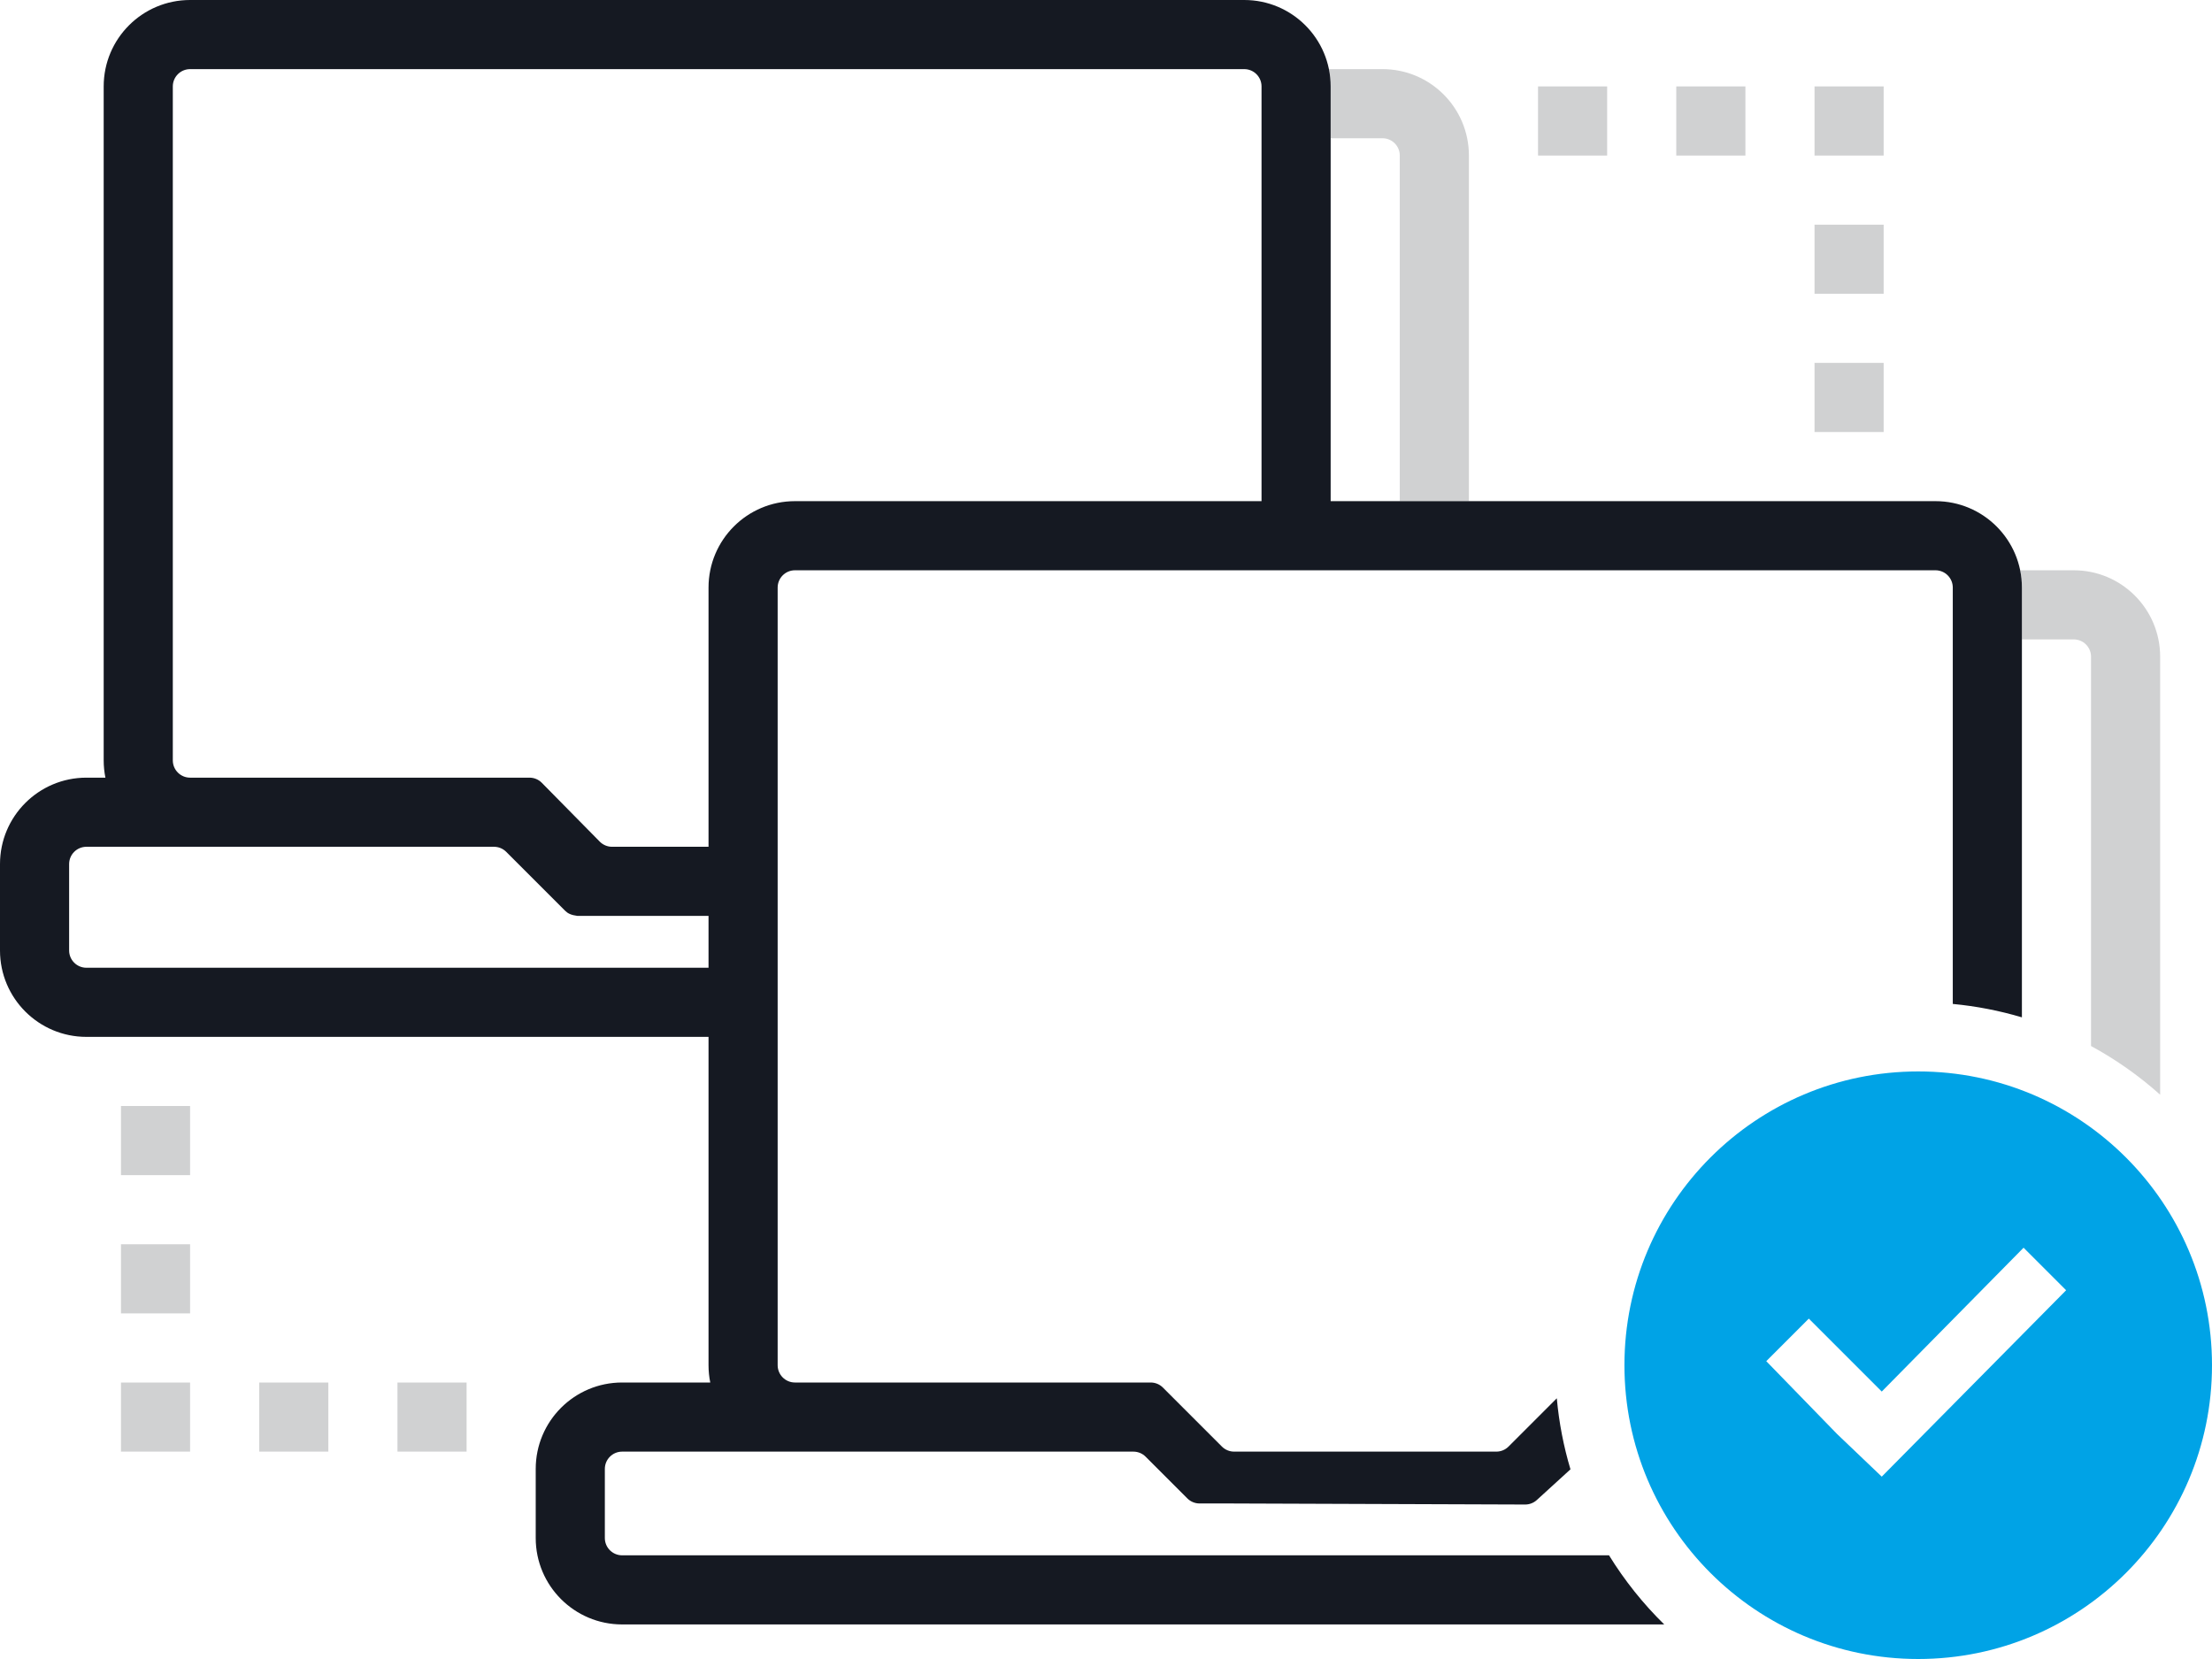
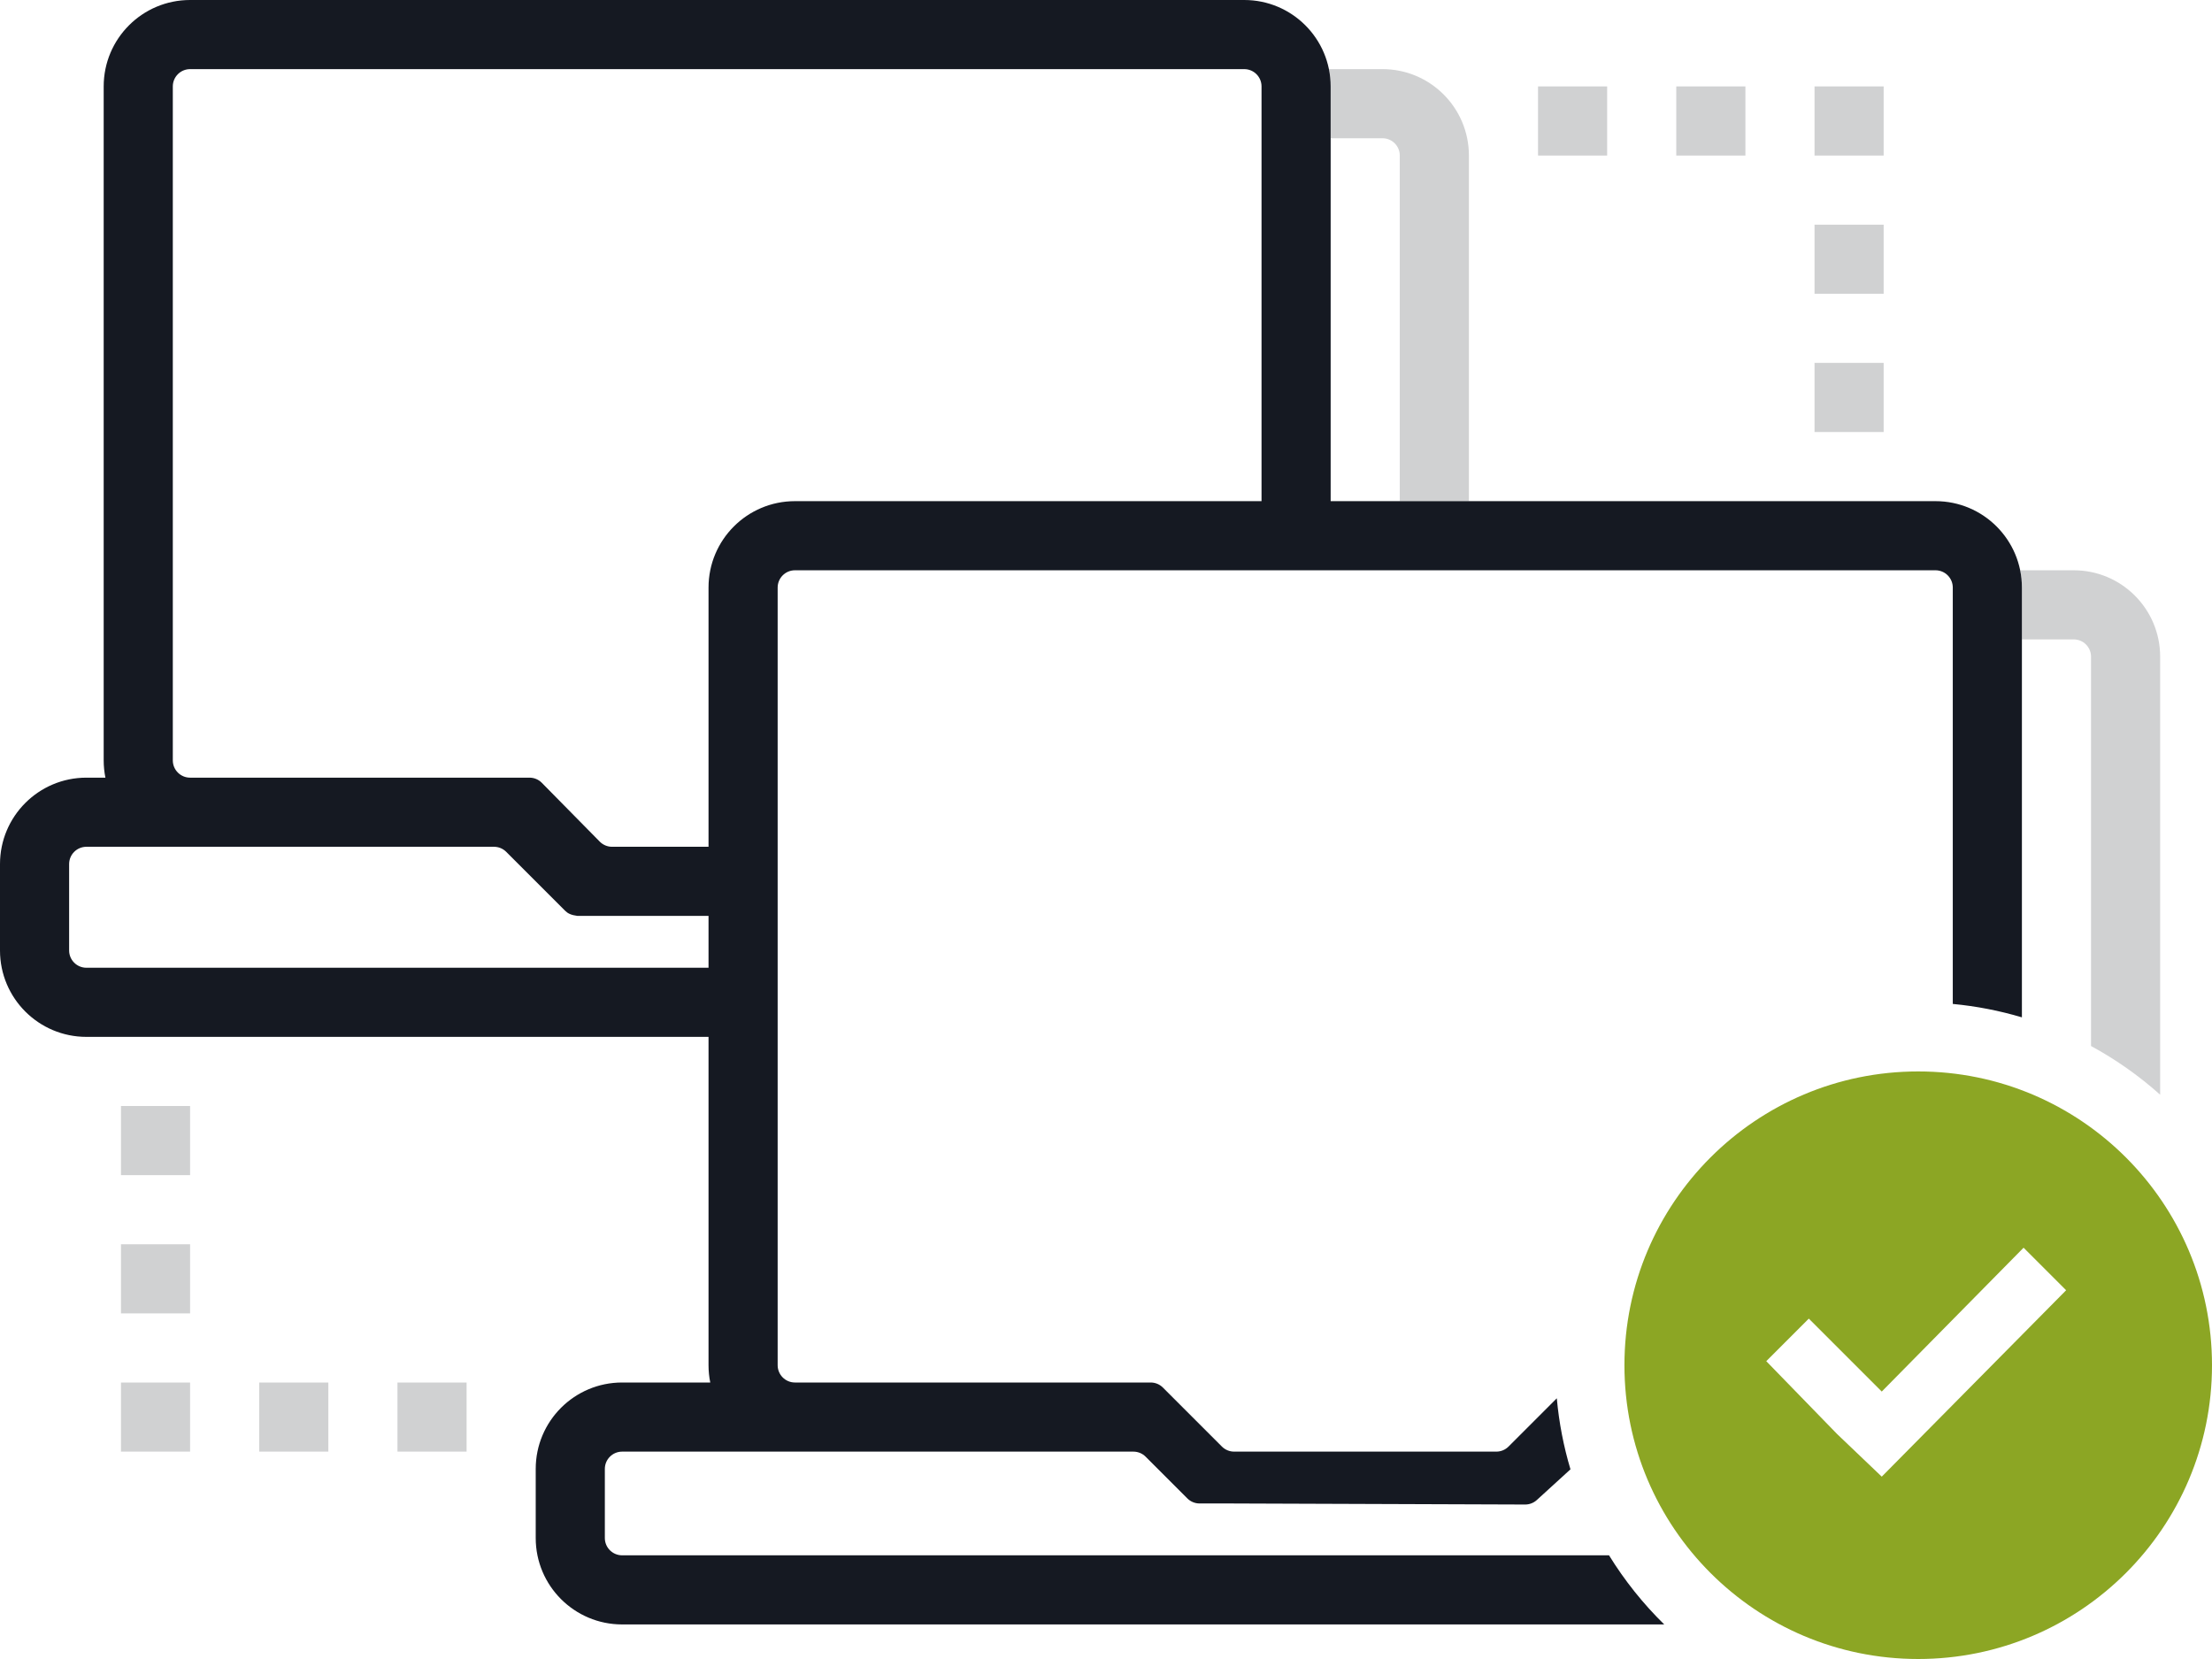
<svg xmlns="http://www.w3.org/2000/svg" width="128px" height="96px" viewBox="0 0 128 96" version="1.1" id="svg2">
  <defs id="defs8" />
  <g stroke="none" stroke-width="1" fill="none" fill-rule="evenodd" id="g10">
    <g id="g12">
      <path d="M121,60.529 L121,38 C121,37.448 120.552,37 120,37 L117,37 L117,34 C117,33.658 116.966,33.323 116.9,33 L120,33 C122.761,33 125,35.239 125,38 L125,63.347 C123.786,62.26 122.444,61.313 121,60.529 L121,60.529 Z M85,29 L81,29 L81,9 C81,8.448 80.552,8 80,8 L77,8 L77,5 C77,4.658 76.966,4.323 76.9,4 L80,4 C82.761,4 85,6.239 85,9 L85,29 L85,29 Z M89,5 L93,5 L93,9 L89,9 L89,5 Z M97,5 L101,5 L101,9 L97,9 L97,5 Z M105,5 L109,5 L109,9 L105,9 L105,5 Z M105,13 L109,13 L109,17 L105,17 L105,13 Z M105,21 L109,21 L109,25 L105,25 L105,21 Z M7,80 L11,80 L11,84 L7,84 L7,80 Z M15,80 L19,80 L19,84 L15,84 L15,80 Z M7,64 L11,64 L11,68 L7,68 L7,64 Z M7,72 L11,72 L11,76 L7,76 L7,72 Z M23,80 L27,80 L27,84 L23,84 L23,80 Z" fill="#D0D1D2" id="path14" />
      <path d="M90.877,85.024 L88.93,86.8 C88.745,86.969 88.503,87.062 88.253,87.061 L71.412,87.001 C71.395,87.001 71.378,87.001 71.362,87 L69.414,87 C69.149,87 68.895,86.895 68.707,86.707 L66.293,84.293 C66.105,84.105 65.851,84 65.586,84 L36,84 C35.448,84 35,84.448 35,85 L35,89 C35,89.552 35.448,90 36,90 L93.108,90 C94.009,91.462 95.083,92.805 96.303,94 L36,94 C33.239,94 31,91.761 31,89 L31,85 C31,82.239 33.239,80 36,80 L41.1,80 C41.034,79.677 41,79.342 41,79 L41,60 L5,60 C2.239,60 3.38176876e-16,57.761 0,55 L0,50 C-2.11453371e-15,47.239 2.239,45 5,45 L6.1,45 C6.034,44.677 6,44.342 6,44 L6,5 C6,2.239 8.239,5.07265313e-16 11,0 L72,8.8817842e-16 C74.761,1.30678946e-14 77,2.239 77,5 L77,29 L112,29 C114.761,29 117,31.239 117,34 L117,58.87 C115.714,58.487 114.376,58.224 113,58.094 L113,34 C113,33.448 112.552,33 112,33 L46,33 C45.448,33 45,33.448 45,34 L45,79 C45,79.552 45.448,80 46,80 L66.586,80 C66.851,80 67.105,80.105 67.293,80.293 L70.707,83.707 C70.895,83.895 71.149,84 71.414,84 L86.586,84 C86.851,84 87.105,83.895 87.293,83.707 L90.086,80.914 C90.214,82.329 90.482,83.704 90.877,85.024 L90.877,85.024 Z M41,53 L33.415,53 C33.045,52.952 32.855,52.855 32.707,52.707 L29.293,49.293 C29.105,49.105 28.851,49 28.586,49 L5,49 C4.448,49 4,49.448 4,50 L4,55 C4,55.552 4.448,56 5,56 L41,56 L41,53 L41,53 Z M73,29 L73,5 C73,4.448 72.552,4 72,4 L11,4 C10.448,4 10,4.448 10,5 L10,44 C10,44.552 10.448,45 11,45 L30.64,45 C30.908,45 31.165,45.107 31.353,45.298 L34.706,48.702 C34.894,48.893 35.151,49 35.419,49 L41,49 L41,34 C41,31.239 43.239,29 46,29 L73,29 L73,29 Z" fill="#151922" id="path16" />
-       <path d="M111,96 C101.611,96 94,88.389 94,79 C94,69.611 101.611,62 111,62 C120.389,62 128,69.611 128,79 C128,88.389 120.389,96 111,96 Z M108.89,80.524 L104.669,76.303 L102.207,78.766 L106.31,82.986 L108.89,85.448 L119.559,74.662 L117.097,72.2 L108.89,80.524 Z" fill="#F64F64" fill-rule="nonzero" id="path18" style="fill:#00a3e6;fill-opacity:1" />
+       <path d="M111,96 C101.611,96 94,88.389 94,79 C94,69.611 101.611,62 111,62 C120.389,62 128,69.611 128,79 C128,88.389 120.389,96 111,96 Z M108.89,80.524 L104.669,76.303 L102.207,78.766 L106.31,82.986 L108.89,85.448 L119.559,74.662 L117.097,72.2 L108.89,80.524 Z" fill="#F64F64" fill-rule="nonzero" id="path18" style="fill:#8ca624;fill-opacity:1" />
    </g>
  </g>
</svg>
